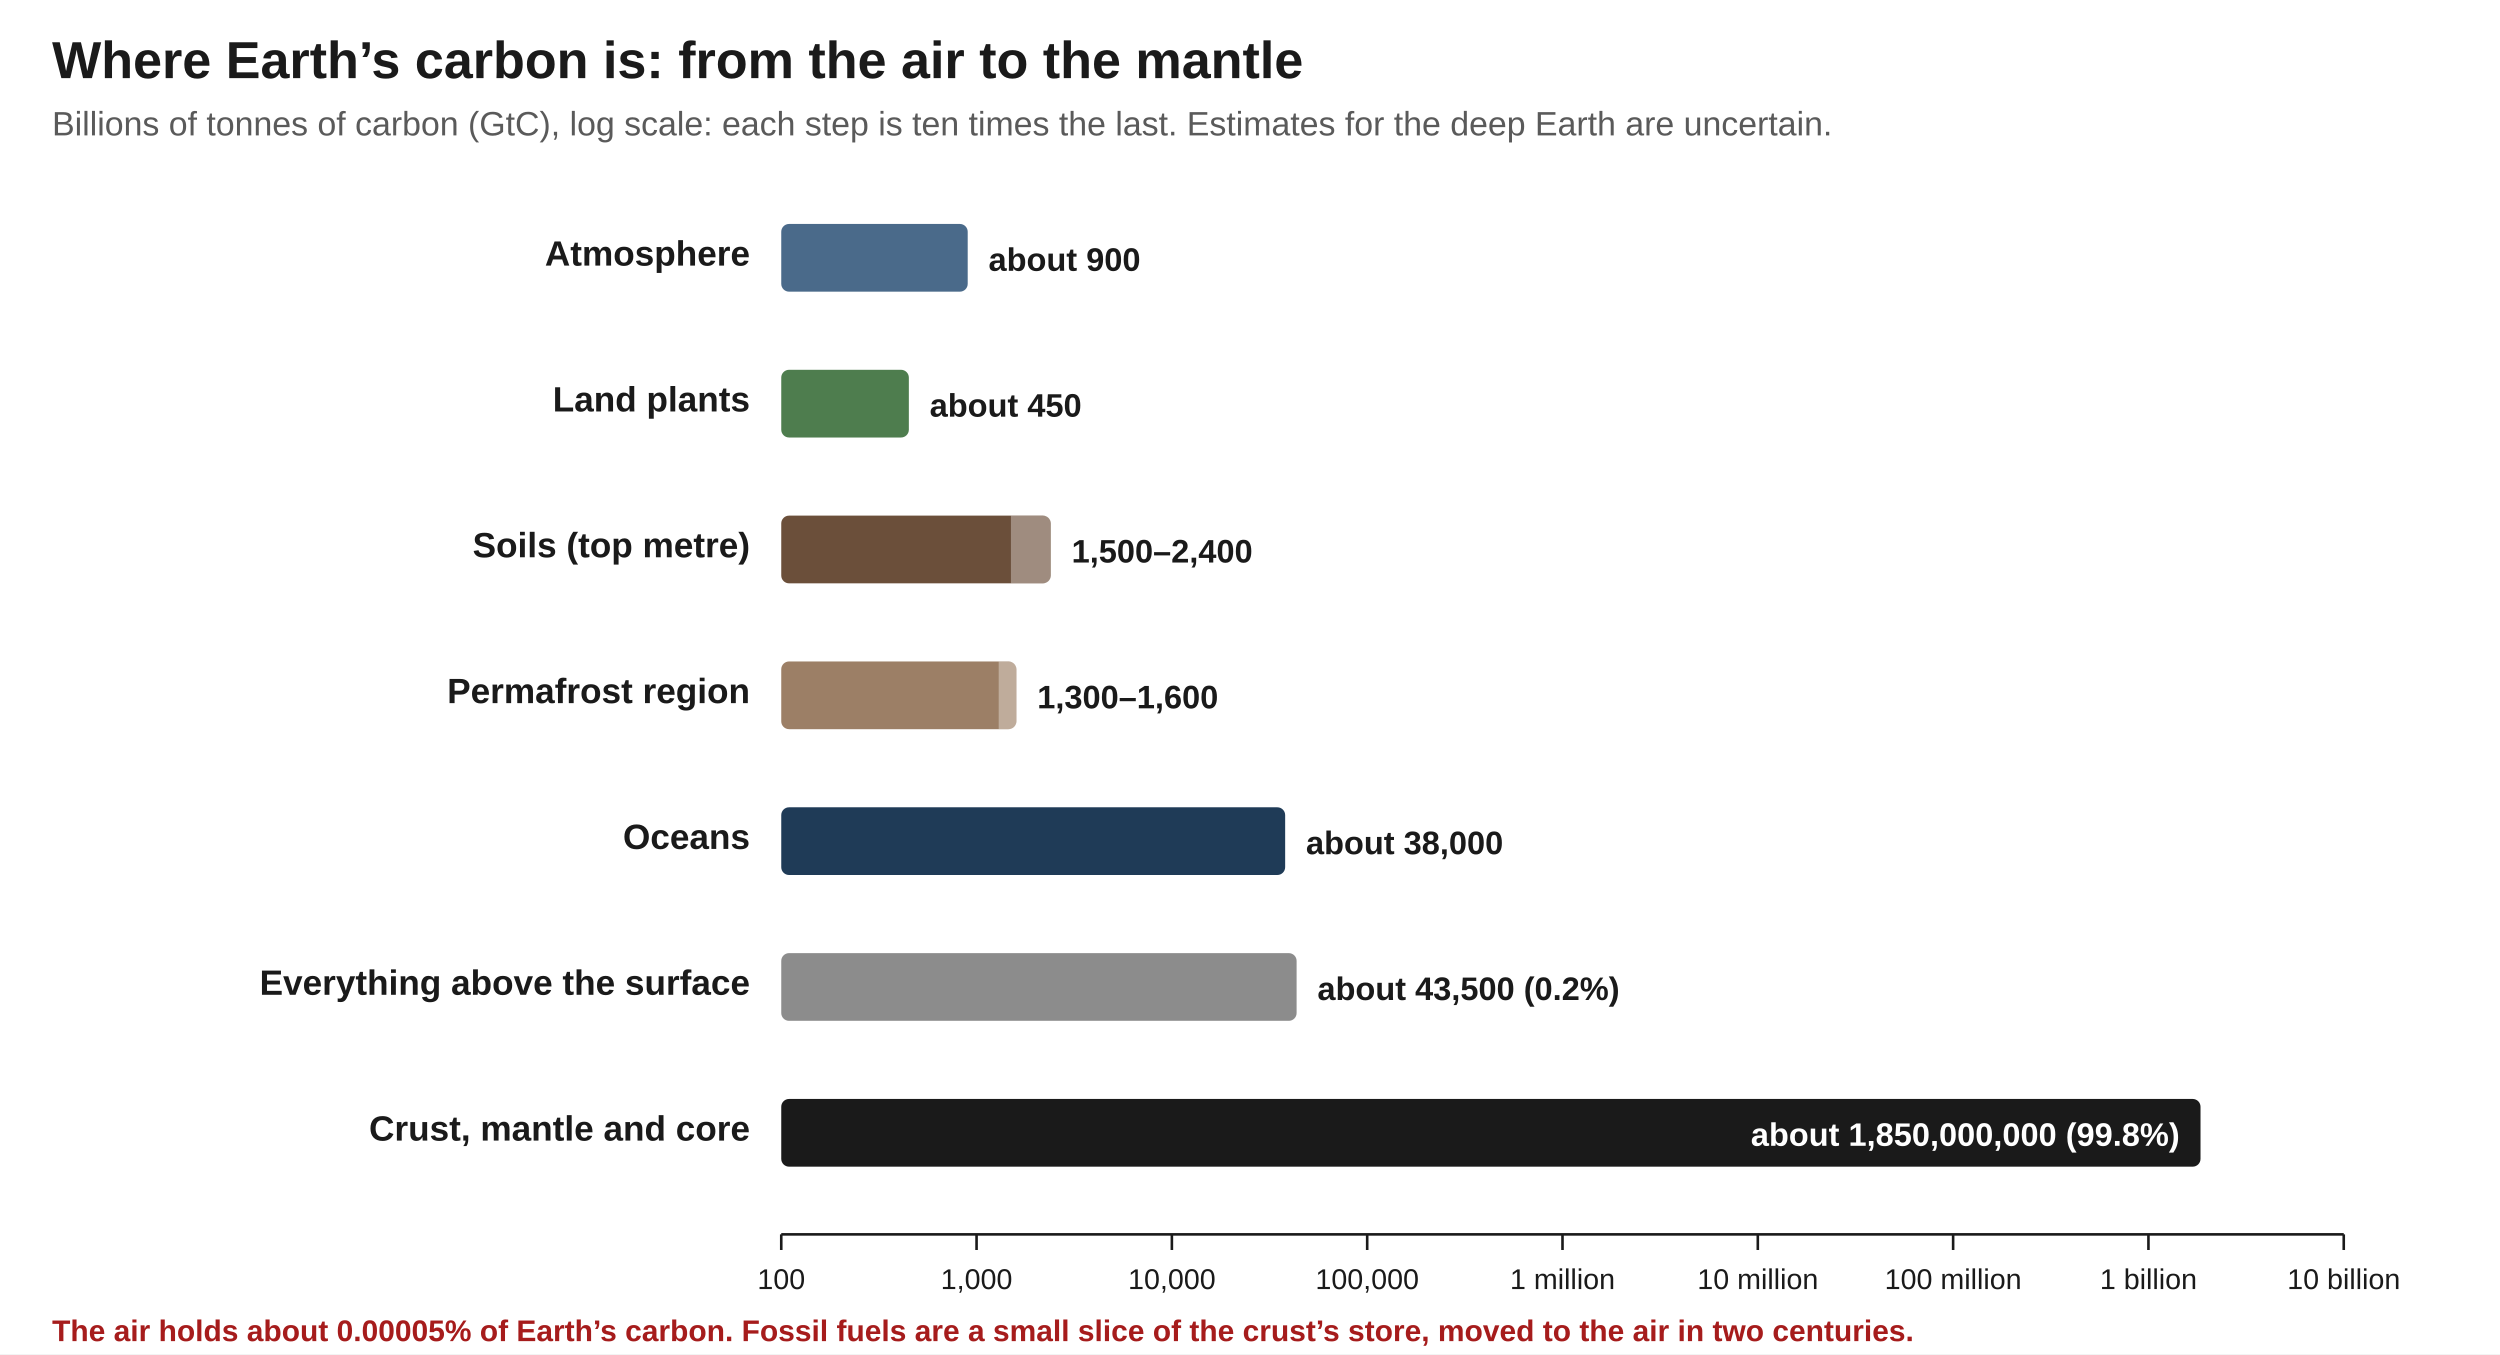
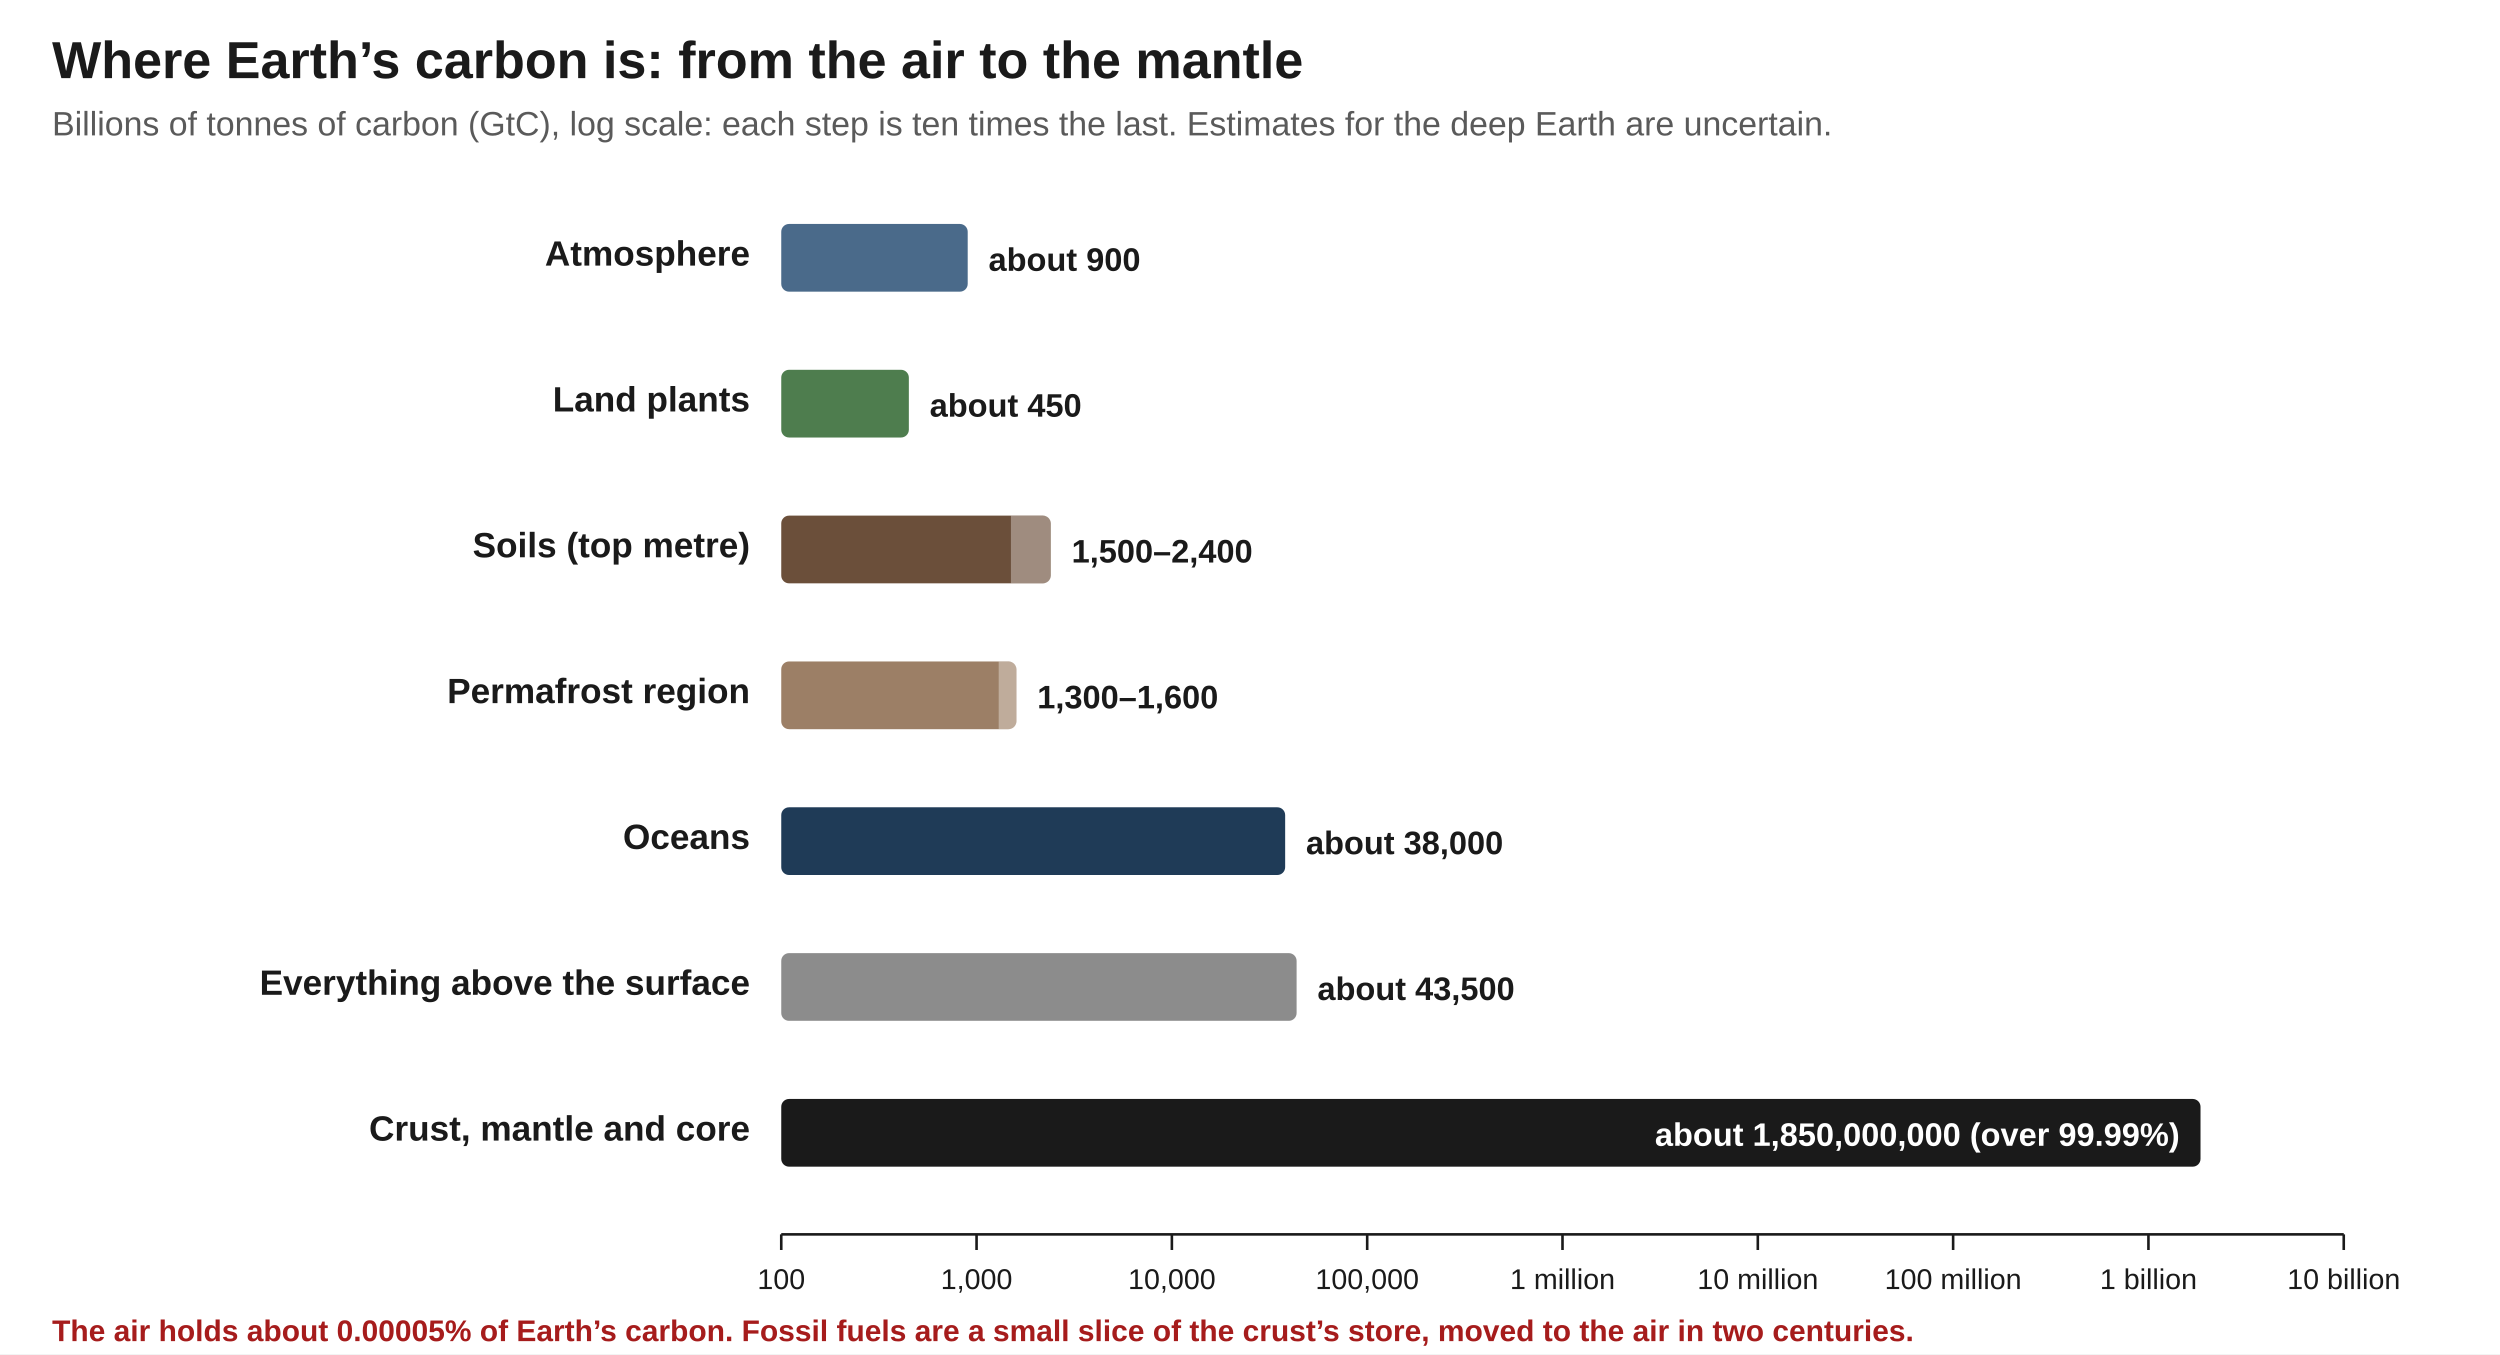
<svg xmlns="http://www.w3.org/2000/svg" viewBox="0 0 960 520" role="img" aria-labelledby="t d" font-family="'Source Sans 3','Source Sans Pro',Arial,sans-serif">
  <rect width="960" height="520" fill="#fff" />
  <text x="20.0" y="30.0" font-size="20" fill="#1A1A1A" text-anchor="start" font-weight="700">Where Earth’s carbon is: from the air to the mantle</text>
  <text x="20.0" y="52.0" font-size="13" fill="#5A5A5A" text-anchor="start" font-weight="400">Billions of tonnes of carbon (GtC), log scale: each step is ten times the last. Estimates for the deep Earth are uncertain.</text>
  <text x="288.0" y="102.0" font-size="13.5" fill="#1A1A1A" text-anchor="end" font-weight="700">Atmosphere</text>
  <rect x="300" y="86" width="71.6" height="26" rx="3" fill="#4A6A8A" />
  <text x="379.6" y="104.0" font-size="12.5" fill="#1A1A1A" text-anchor="start" font-weight="700">about 900</text>
  <text x="288.0" y="158.0" font-size="13.5" fill="#1A1A1A" text-anchor="end" font-weight="700">Land plants</text>
  <rect x="300" y="142" width="49.0" height="26" rx="3" fill="#4E7D4E" />
  <text x="357.0" y="160.0" font-size="12.5" fill="#1A1A1A" text-anchor="start" font-weight="700">about 450</text>
  <text x="288.0" y="214.0" font-size="13.5" fill="#1A1A1A" text-anchor="end" font-weight="700">Soils (top metre)</text>
  <rect x="300" y="198" width="103.5" height="26" rx="3" fill="#6B4F3A" />
  <rect x="388.2" y="198" width="15.3" height="26" fill="#fff" opacity="0.35" />
  <text x="411.5" y="216.0" font-size="12.5" fill="#1A1A1A" text-anchor="start" font-weight="700">1,500–2,400</text>
  <text x="288.0" y="270.0" font-size="13.5" fill="#1A1A1A" text-anchor="end" font-weight="700">Permafrost region</text>
  <rect x="300" y="254" width="90.3" height="26" rx="3" fill="#9c7f66" />
  <rect x="383.5" y="254" width="6.8" height="26" fill="#fff" opacity="0.35" />
  <text x="398.3" y="272.0" font-size="12.5" fill="#1A1A1A" text-anchor="start" font-weight="700">1,300–1,600</text>
  <text x="288.0" y="326.0" font-size="13.5" fill="#1A1A1A" text-anchor="end" font-weight="700">Oceans</text>
  <rect x="300" y="310" width="193.5" height="26" rx="3" fill="#1f3b57" />
  <text x="501.5" y="328.0" font-size="12.5" fill="#1A1A1A" text-anchor="start" font-weight="700">about 38,000</text>
  <text x="288.0" y="382.0" font-size="13.5" fill="#1A1A1A" text-anchor="end" font-weight="700">Everything above the surface</text>
  <rect x="300" y="366" width="197.9" height="26" rx="3" fill="#8C8C8C" />
-   <text x="505.9" y="384.0" font-size="12.5" fill="#1A1A1A" text-anchor="start" font-weight="700">about 43,500 (0.2%)</text>
+   <text x="505.9" y="384.0" font-size="12.5" fill="#1A1A1A" text-anchor="start" font-weight="700">about 43,500</text>
  <text x="288.0" y="438.0" font-size="13.5" fill="#1A1A1A" text-anchor="end" font-weight="700">Crust, mantle and core</text>
  <rect x="300" y="422" width="545.0" height="26" rx="3" fill="#1A1A1A" />
-   <text x="837.0" y="440.0" font-size="12.5" fill="#fff" text-anchor="end" font-weight="700">about 1,850,000,000 (99.8%)</text>
+   <text x="837.0" y="440.0" font-size="12.5" fill="#fff" text-anchor="end" font-weight="700">about 1,850,000,000 (over 99.99%)</text>
  <line x1="300.0" y1="474" x2="300.0" y2="480" stroke="#1A1A1A" />
  <text x="300.0" y="495.0" font-size="11" fill="#1A1A1A" text-anchor="middle" font-weight="400">100</text>
  <line x1="375.0" y1="474" x2="375.0" y2="480" stroke="#1A1A1A" />
  <text x="375.0" y="495.0" font-size="11" fill="#1A1A1A" text-anchor="middle" font-weight="400">1,000</text>
  <line x1="450.0" y1="474" x2="450.0" y2="480" stroke="#1A1A1A" />
  <text x="450.0" y="495.0" font-size="11" fill="#1A1A1A" text-anchor="middle" font-weight="400">10,000</text>
  <line x1="525.0" y1="474" x2="525.0" y2="480" stroke="#1A1A1A" />
  <text x="525.0" y="495.0" font-size="11" fill="#1A1A1A" text-anchor="middle" font-weight="400">100,000</text>
  <line x1="600.0" y1="474" x2="600.0" y2="480" stroke="#1A1A1A" />
  <text x="600.0" y="495.0" font-size="11" fill="#1A1A1A" text-anchor="middle" font-weight="400">1 million</text>
  <line x1="675.0" y1="474" x2="675.0" y2="480" stroke="#1A1A1A" />
  <text x="675.0" y="495.0" font-size="11" fill="#1A1A1A" text-anchor="middle" font-weight="400">10 million</text>
  <line x1="750.0" y1="474" x2="750.0" y2="480" stroke="#1A1A1A" />
  <text x="750.0" y="495.0" font-size="11" fill="#1A1A1A" text-anchor="middle" font-weight="400">100 million</text>
  <line x1="825.0" y1="474" x2="825.0" y2="480" stroke="#1A1A1A" />
  <text x="825.0" y="495.0" font-size="11" fill="#1A1A1A" text-anchor="middle" font-weight="400">1 billion</text>
  <line x1="900.0" y1="474" x2="900.0" y2="480" stroke="#1A1A1A" />
  <text x="900.0" y="495.0" font-size="11" fill="#1A1A1A" text-anchor="middle" font-weight="400">10 billion</text>
  <line x1="300" y1="474" x2="900" y2="474" stroke="#1A1A1A" />
  <text x="20.0" y="515.0" font-size="11.5" fill="#A61C1C" text-anchor="start" font-weight="700">The air holds about 0.00005% of Earth’s carbon. Fossil fuels are a small slice of the crust’s store, moved to the air in two centuries.</text>
</svg>
